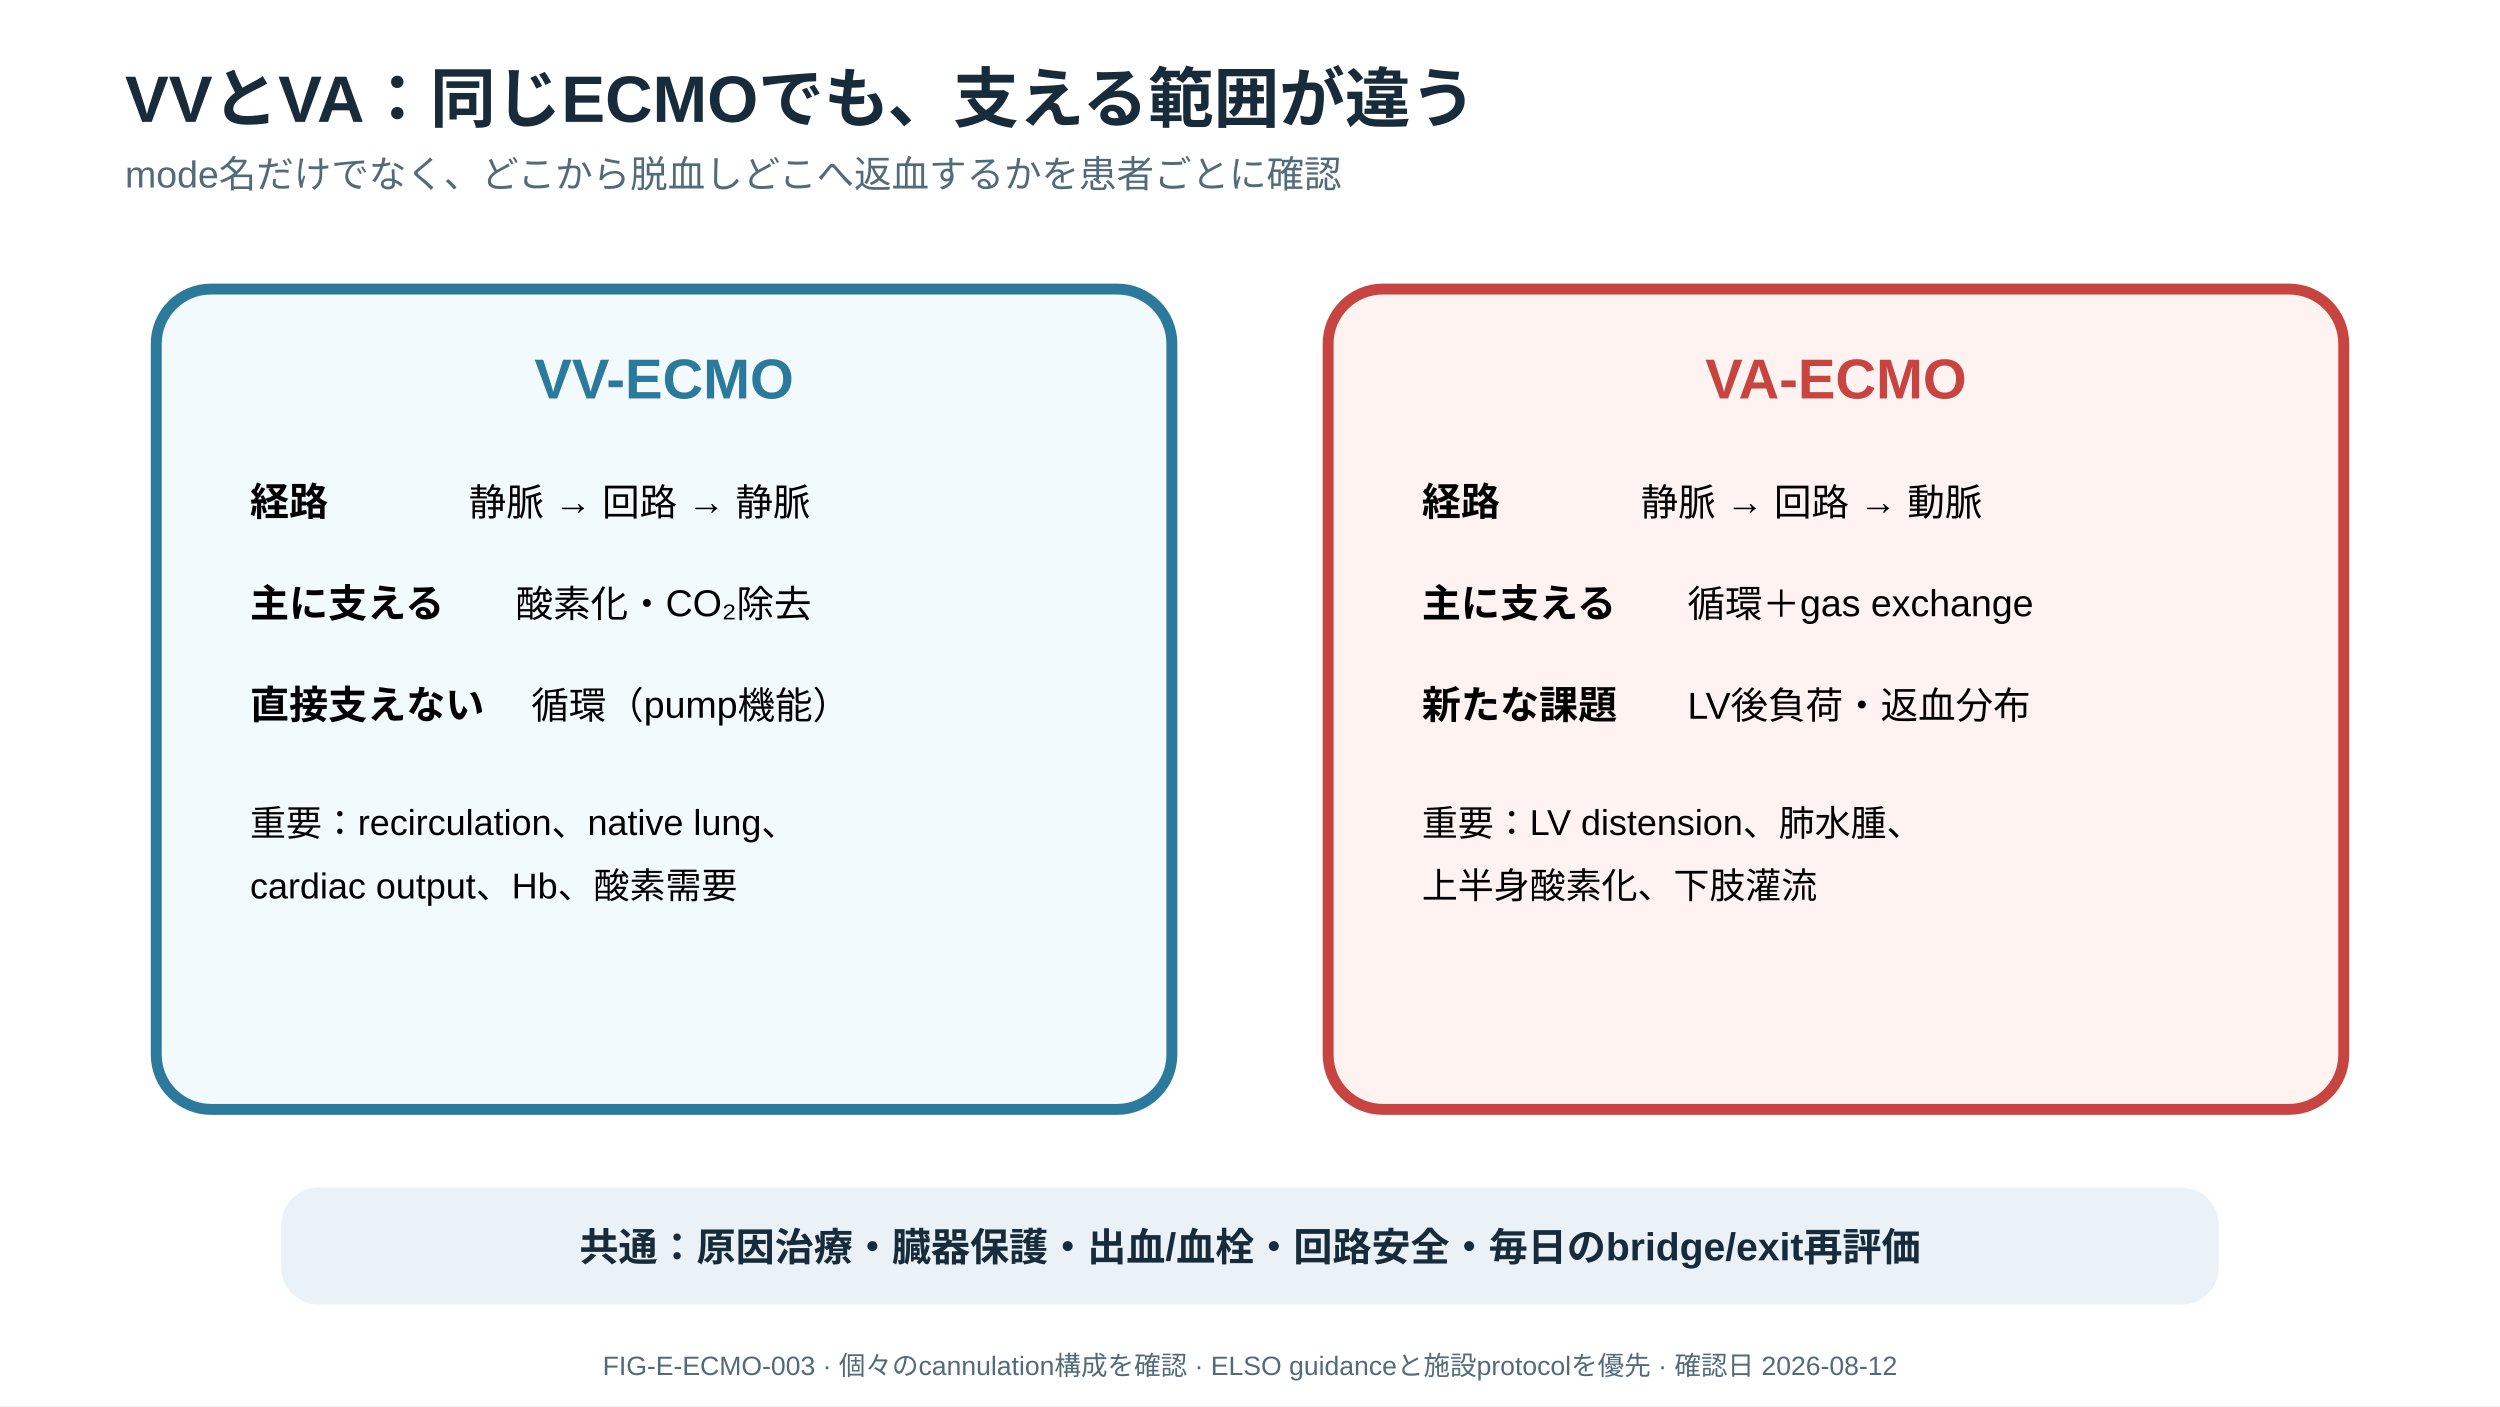
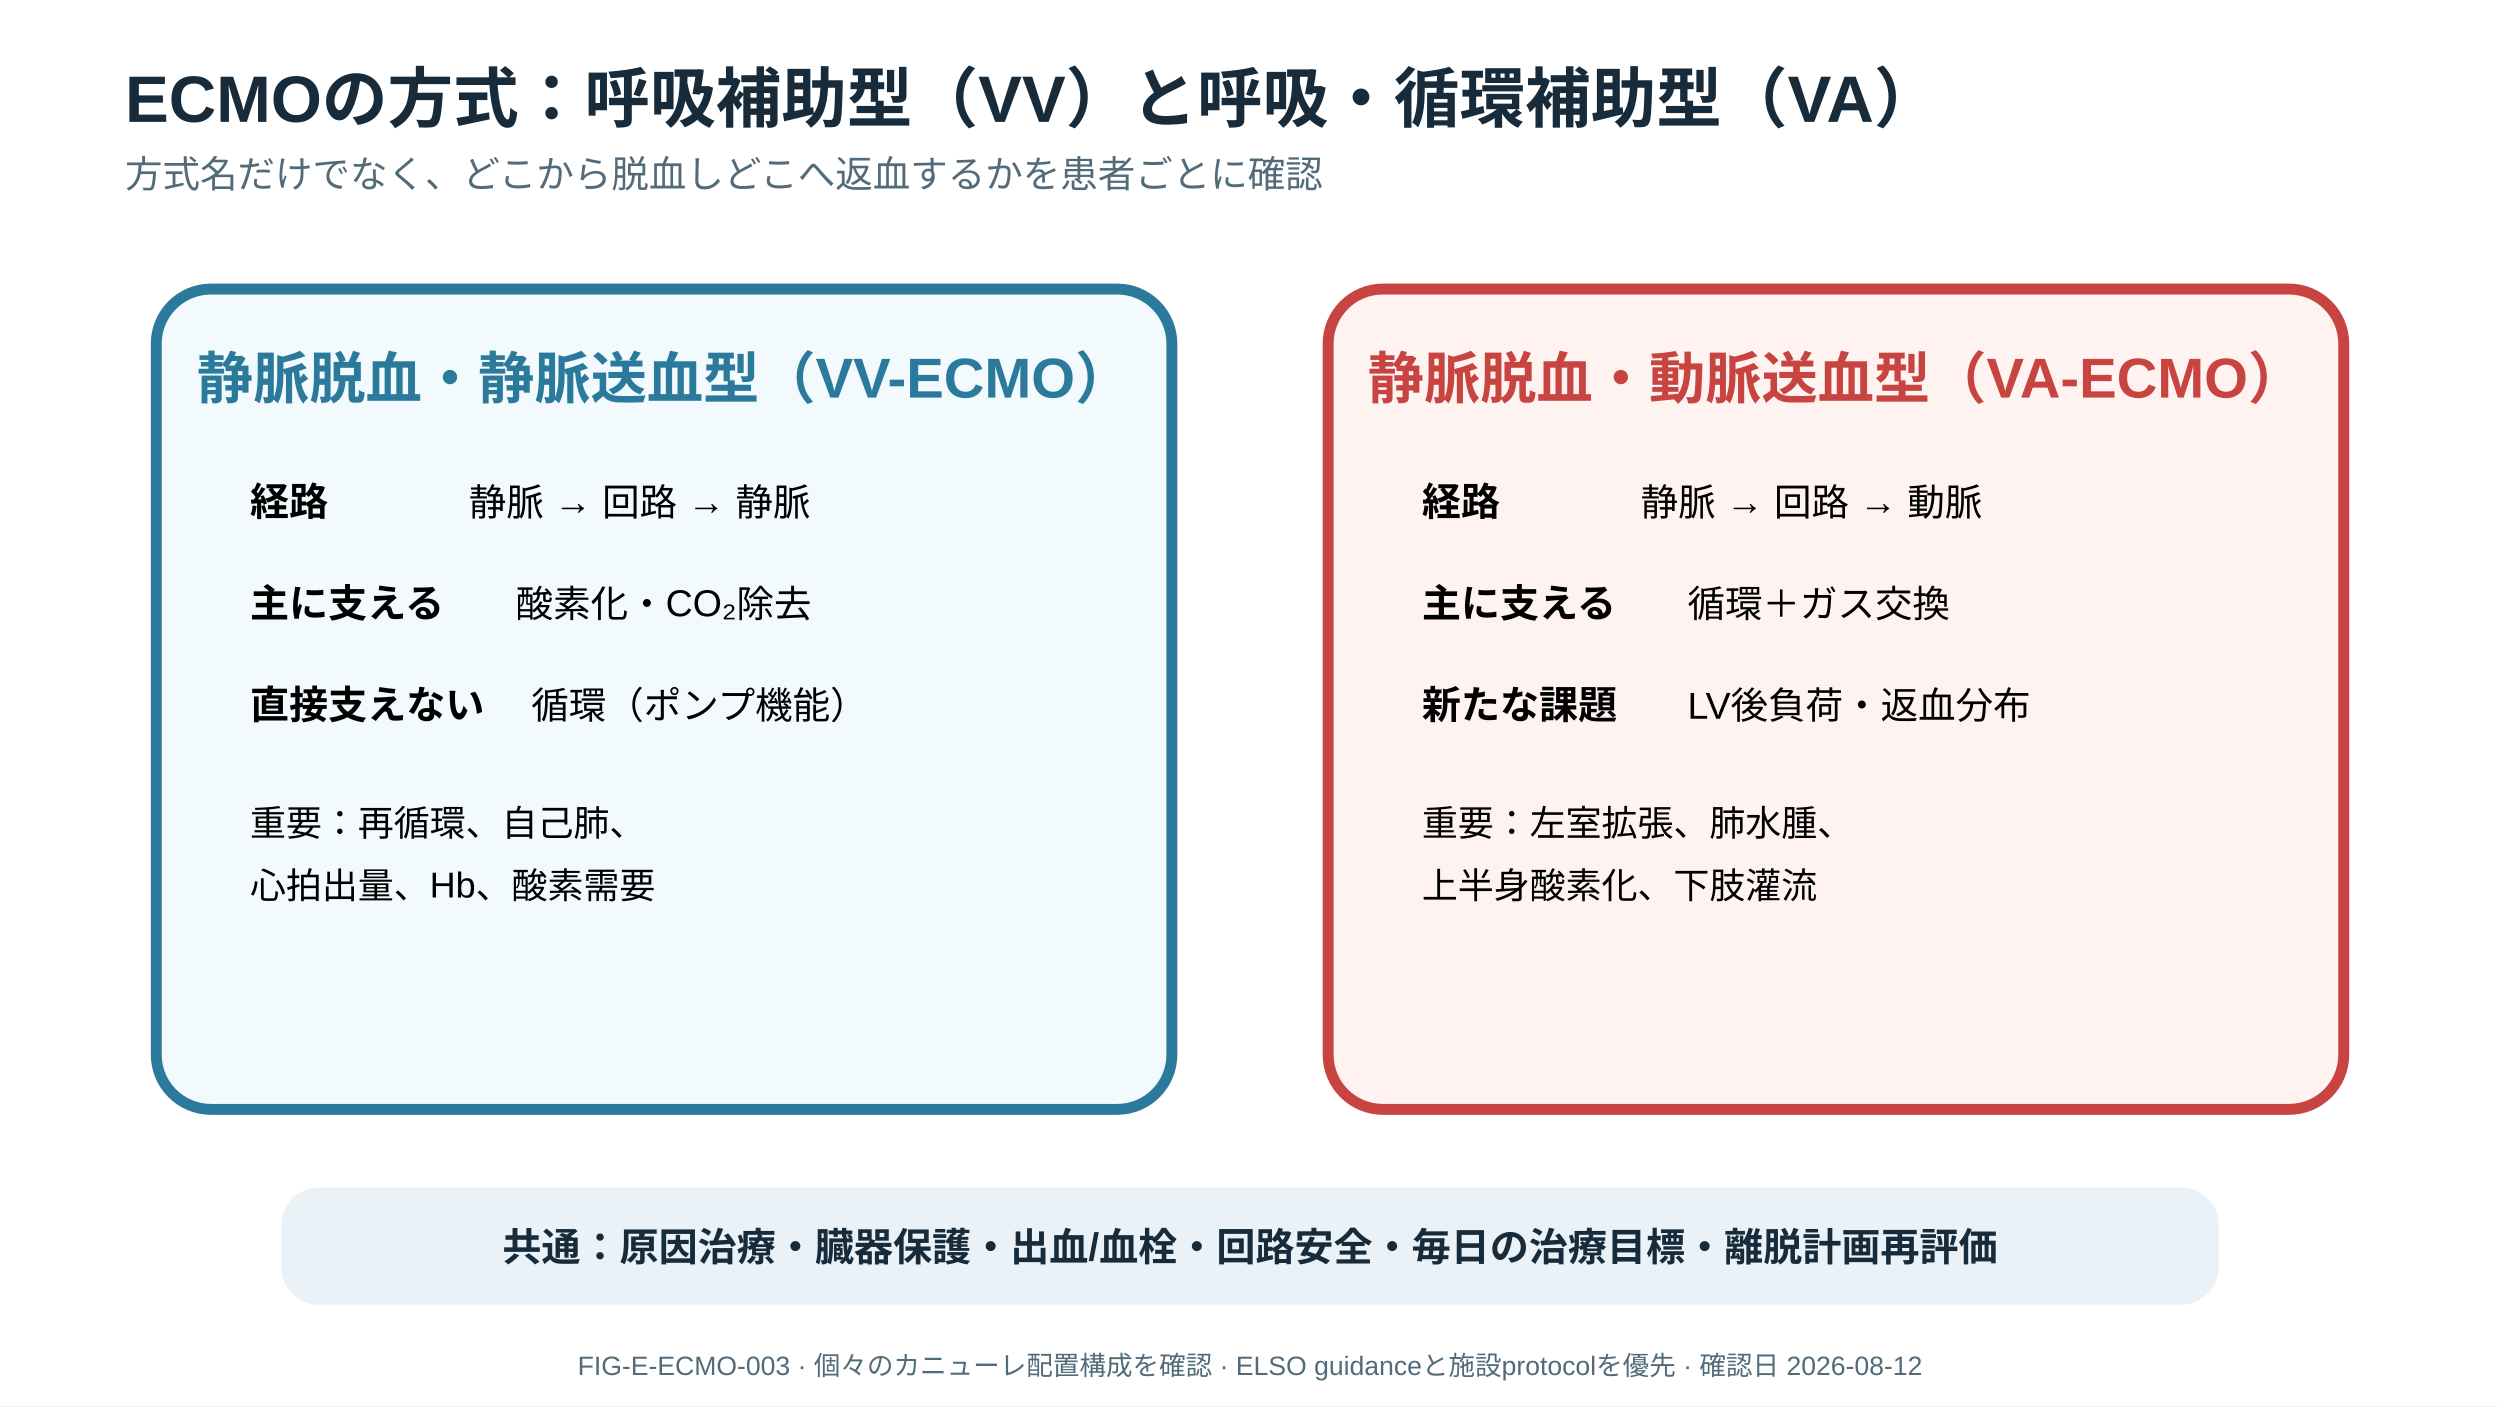
<svg xmlns="http://www.w3.org/2000/svg" width="1600" height="900" viewBox="0 0 1600 900" role="img" aria-labelledby="title desc">
  <rect width="1600" height="900" fill="#fff" />
-   <text x="80" y="78" font-family="Hiragino Sans, Yu Gothic, Arial, sans-serif" font-size="42" font-weight="700" fill="#172B3A">VVとVA：同じECMOでも、支える範囲が違う</text>
-   <text x="80" y="120" font-family="Hiragino Sans, Yu Gothic, Arial, sans-serif" font-size="24" fill="#526B7A">mode名だけでなく、どこから脱血しどこへ返血するかを患者ごとに確認</text>
+   <text x="80" y="78" font-family="Hiragino Sans, Yu Gothic, Arial, sans-serif" font-size="42" font-weight="700" fill="#172B3A">ECMOの方式：呼吸補助型（VV）と呼吸・循環補助型（VA）</text>
+   <text x="80" y="120" font-family="Hiragino Sans, Yu Gothic, Arial, sans-serif" font-size="24" fill="#526B7A">方式名だけでなく、どこから脱血しどこへ返血するかを患者ごとに確認</text>
  <g font-family="Hiragino Sans, Yu Gothic, Arial, sans-serif">
    <rect x="100" y="185" width="650" height="525" rx="35" fill="#F2FAFD" stroke="#2B7A9B" stroke-width="7" />
-     <text x="425" y="255" text-anchor="middle" font-size="36" font-weight="700" fill="#2B7A9B">VV-ECMO</text>
+     <text x="425" y="255" text-anchor="middle" font-size="36" font-weight="700" fill="#2B7A9B">静脈脱血・静脈送血型（VV-ECMO）</text>
    <text x="160" y="330" font-size="25" font-weight="700">経路</text>
    <text x="300" y="330" font-size="24">静脈 → 回路 → 静脈</text>
    <text x="160" y="395" font-size="25" font-weight="700">主に支える</text>
    <text x="330" y="395" font-size="24">酸素化・CO₂除去</text>
    <text x="160" y="460" font-size="25" font-weight="700">直接支えない</text>
-     <text x="340" y="460" font-size="24">循環（pump機能）</text>
-     <text x="160" y="535" font-size="23">重要：recirculation、native lung、</text>
-     <text x="160" y="575" font-size="23">cardiac output、Hb、酸素需要</text>
+     <text x="340" y="460" font-size="24">循環（ポンプ機能）</text>
+     <text x="160" y="535" font-size="23">重要：再循環、自己肺、</text>
+     <text x="160" y="575" font-size="23">心拍出量、Hb、酸素需要</text>
    <rect x="850" y="185" width="650" height="525" rx="35" fill="#FFF3F1" stroke="#C74440" stroke-width="7" />
-     <text x="1175" y="255" text-anchor="middle" font-size="36" font-weight="700" fill="#C74440">VA-ECMO</text>
+     <text x="1175" y="255" text-anchor="middle" font-size="36" font-weight="700" fill="#C74440">静脈脱血・動脈送血型（VA-ECMO）</text>
    <text x="910" y="330" font-size="25" font-weight="700">経路</text>
    <text x="1050" y="330" font-size="24">静脈 → 回路 → 動脈</text>
    <text x="910" y="395" font-size="25" font-weight="700">主に支える</text>
-     <text x="1080" y="395" font-size="24">循環＋gas exchange</text>
+     <text x="1080" y="395" font-size="24">循環＋ガス交換</text>
    <text x="910" y="460" font-size="25" font-weight="700">新たな課題</text>
    <text x="1080" y="460" font-size="24">LV後負荷・返血分布</text>
-     <text x="910" y="535" font-size="23">重要：LV distension、肺水腫、</text>
+     <text x="910" y="535" font-size="23">重要：左室拡張、肺水腫、</text>
    <text x="910" y="575" font-size="23">上半身酸素化、下肢灌流</text>
  </g>
  <rect x="180" y="760" width="1240" height="75" rx="24" fill="#EAF2F7" />
-   <text x="800" y="807" text-anchor="middle" font-family="Hiragino Sans, Yu Gothic, Arial, sans-serif" font-size="25" font-weight="700" fill="#172B3A">共通：原因治療・臓器保護・出血/血栓・回路安全・毎日のbridge/exit再評価</text>
-   <text x="800" y="880" text-anchor="middle" font-family="Hiragino Sans, Yu Gothic, Arial, sans-serif" font-size="17" fill="#526B7A">FIG-E-ECMO-003 · 個々のcannulation構成を確認 · ELSO guidanceと施設protocolを優先 · 確認日 2026-08-12</text>
+   <text x="800" y="807" text-anchor="middle" font-family="Hiragino Sans, Yu Gothic, Arial, sans-serif" font-size="25" font-weight="700" fill="#172B3A">共通：原因治療・臓器保護・出血/血栓・回路安全・毎日の治療目標・離脱計画再評価</text>
+   <text x="800" y="880" text-anchor="middle" font-family="Hiragino Sans, Yu Gothic, Arial, sans-serif" font-size="17" fill="#526B7A">FIG-E-ECMO-003 · 個々のカニューレ配置構成を確認 · ELSO guidanceと施設protocolを優先 · 確認日 2026-08-12</text>
</svg>
